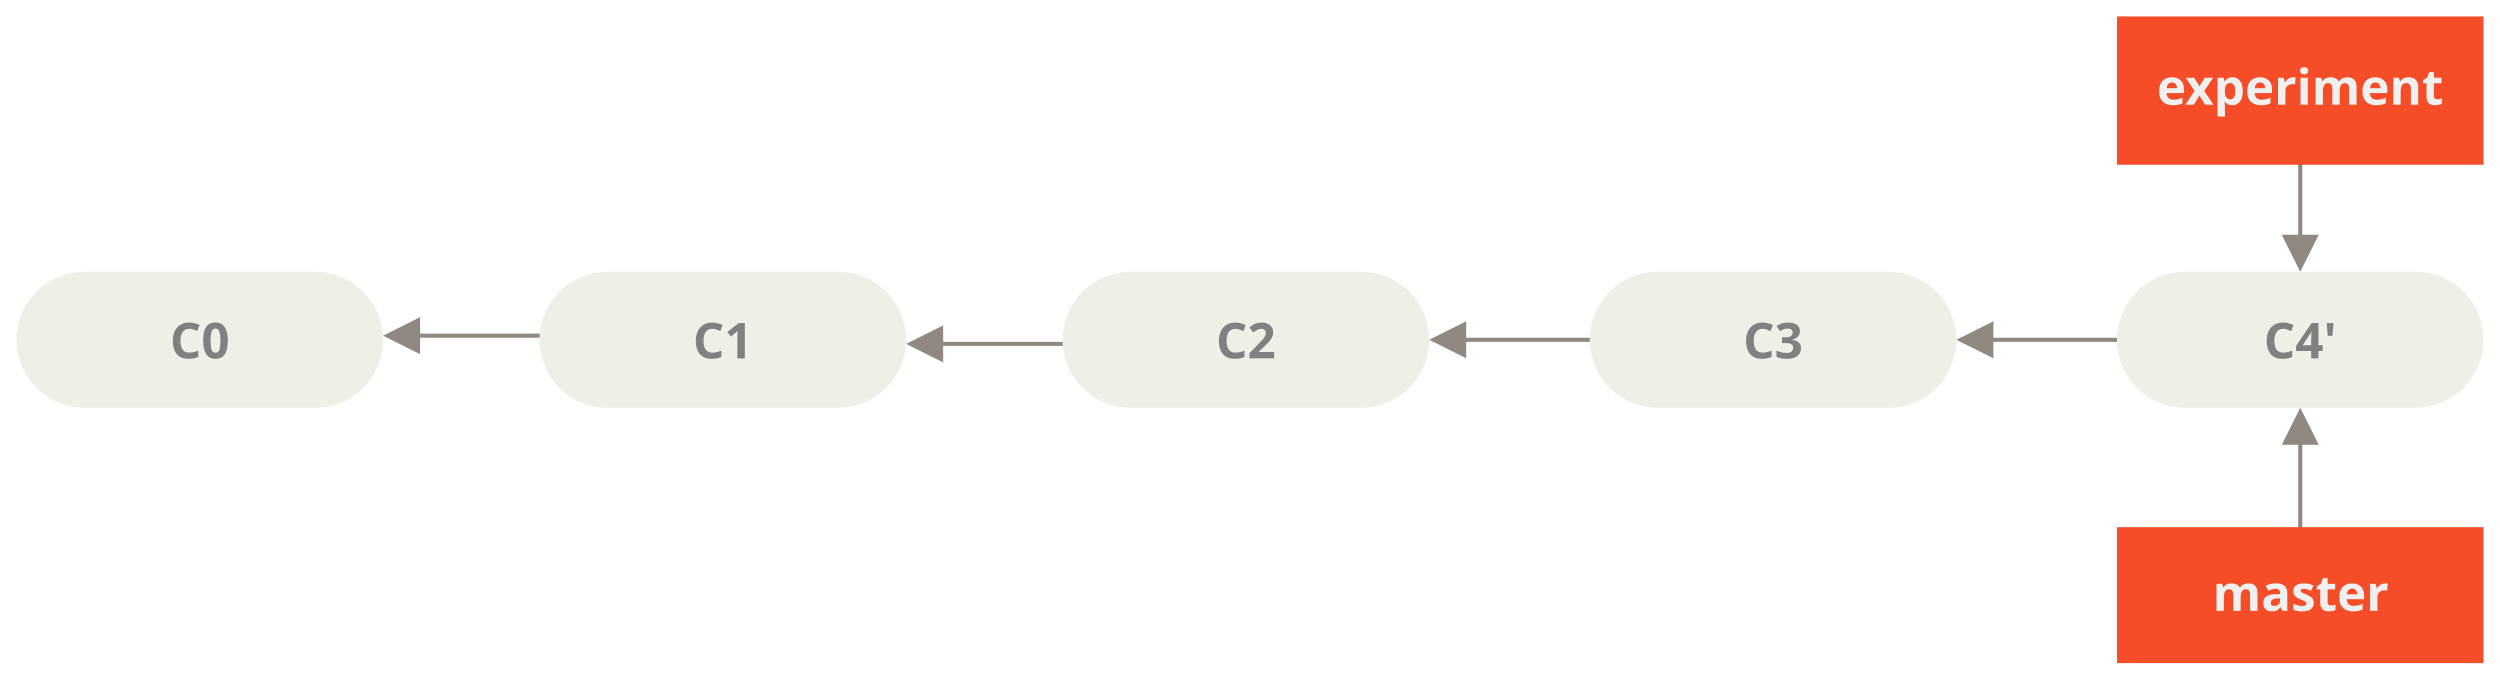
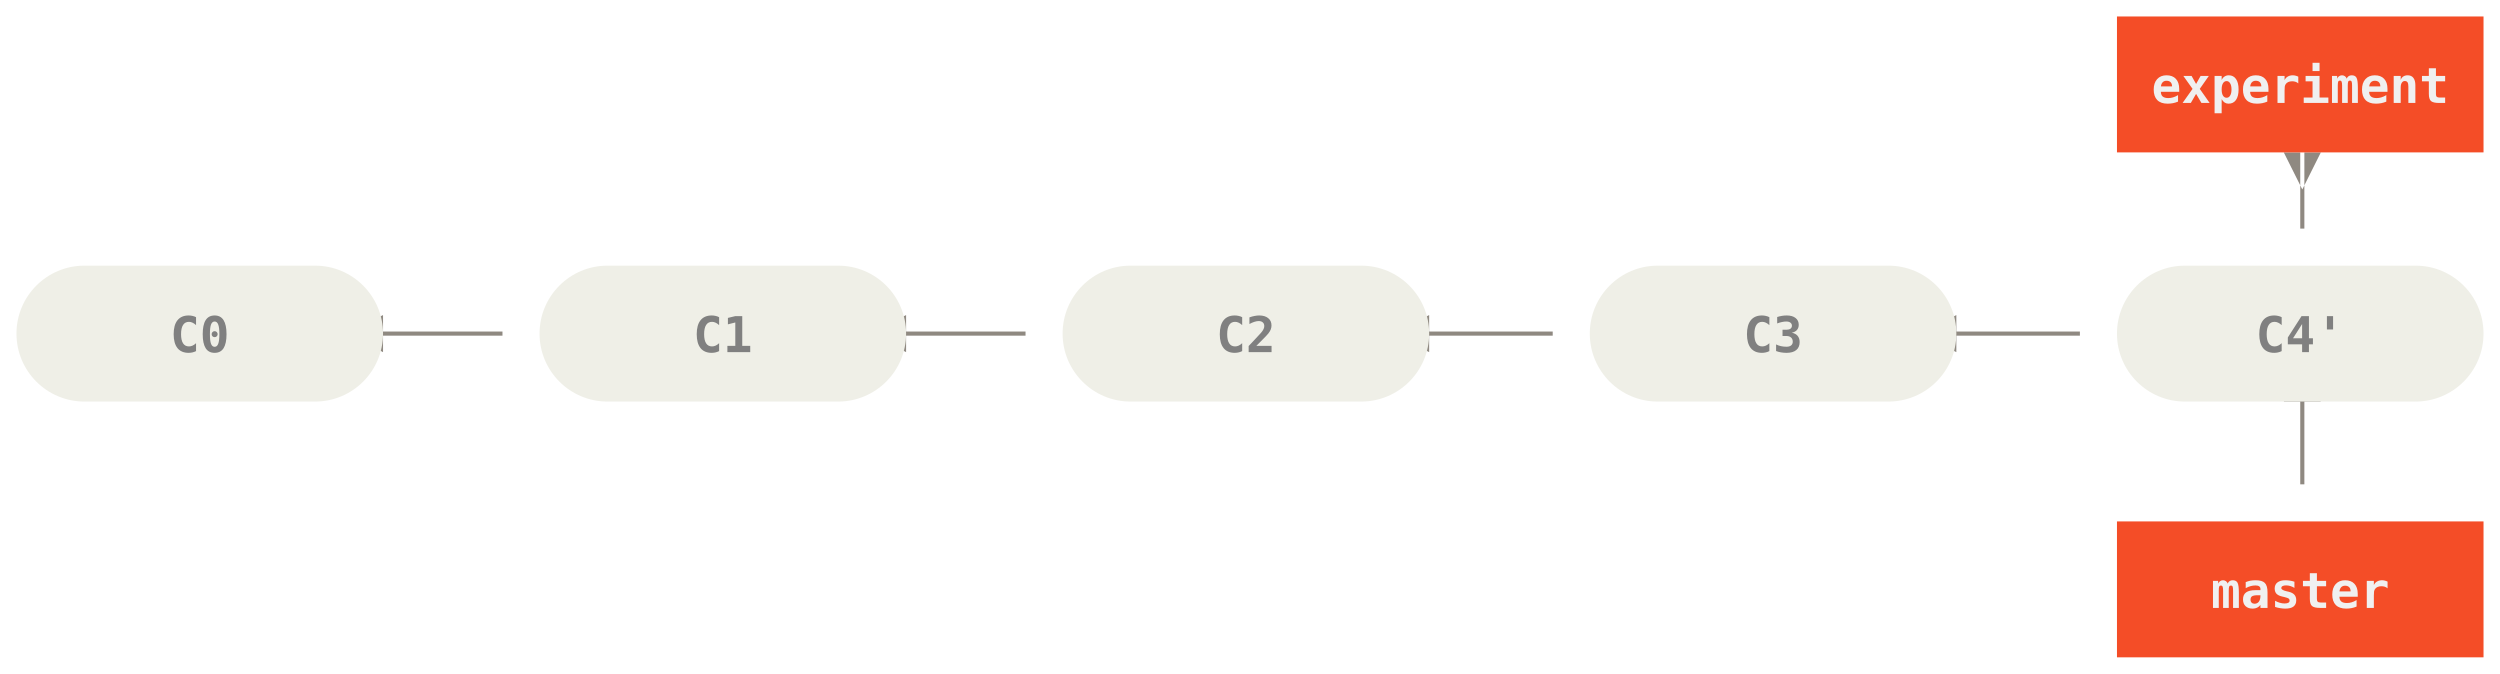
- <svg xmlns="http://www.w3.org/2000/svg" id="svg35448" version="1.1" viewBox="0 0 607 165">
-   <g id="03---Rebase-4" transform="translate(-10,-7)" style="fill-rule:evenodd;fill:none">
-     <path id="Line" d="m112 88h35v1h-35v4l-9-4.5 9-4.5z" style="fill-rule:nonzero;fill:#8f8981" />
-     <path id="Line-2" d="m239 90h35v1h-35v4l-9-4.5 9-4.5z" style="fill-rule:nonzero;fill:#8f8981" />
-     <g id="brown" transform="translate(14,73)">
-       <rect id="Rectangle-1" width="89" height="33" rx="16.5" ry="16.5" style="fill-rule:evenodd;fill:#efefe7" />
-       <text id="C6" font-size="12px" font-weight="700" style="fill:#979797;font-family:'Source Code Pro';font-size:12px;font-weight:700;text-anchor:middle">
-         <tspan id="tspan35391" x="44.5" y="21" style="fill:gray">C0</tspan>
-       </text>
-     </g>
-     <g id="g35401" transform="translate(141,73)">
-       <rect id="rect35395" width="89" height="33" rx="16.5" ry="16.5" style="fill-rule:evenodd;fill:#efefe7" />
-       <text id="text35399" font-size="12px" font-weight="700" style="fill:#979797;font-family:'Source Code Pro';font-size:12px;font-weight:700;text-anchor:middle">
-         <tspan id="tspan35397" x="44.5" y="21" style="fill:gray">C1</tspan>
-       </text>
-     </g>
-     <g id="g35409" transform="translate(268,73)">
-       <rect id="rect35403" width="89" height="33" rx="16.5" ry="16.5" style="fill-rule:evenodd;fill:#efefe7" />
-       <text id="text35407" font-size="12px" font-weight="700" style="fill:#979797;font-family:'Source Code Pro';font-size:12px;font-weight:700;text-anchor:middle">
-         <tspan id="tspan35405" x="44.5" y="21" style="fill:gray">C2</tspan>
-       </text>
-     </g>
-     <g id="Line-7-+-ref-3" transform="translate(526,11)">
-       <path id="Line-7" transform="translate(-1)" d="m43 53v-32h1v32h4l-4.5 9-4.5-9z" style="fill-rule:nonzero;fill:#8f8981" />
-       <g id="ref" transform="translate(-2)">
-         <rect id="Rectangle-2" transform="scale(.83962 1)" width="106" height="36" style="fill-rule:evenodd;fill:#f44d27" />
-         <text id="master" transform="translate(-8.5323 .51691)" font-size="12px" font-weight="700" style="fill:#979797;font-family:'Source Code Pro';font-size:12px;font-weight:700;text-anchor:middle">
-           <tspan id="tspan35413" x="53" y="20.909" style="fill:#f0f0f0">experiment</tspan>
-         </text>
-       </g>
-     </g>
-     <g id="Line-6-+-brown-4" transform="translate(357,73)">
-       <path id="Line-6" d="m9 16h35v1h-35v4l-9-4.5 9-4.5z" style="fill-rule:nonzero;fill:#8f8981" />
-       <g id="g35425" transform="translate(39)">
-         <rect id="rect35419" width="89" height="33" rx="16.5" ry="16.5" style="fill-rule:evenodd;fill:#efefe7" />
-         <text id="text35423" font-size="12px" font-weight="700" style="fill:#979797;font-family:'Source Code Pro';font-size:12px;font-weight:700;text-anchor:middle">
-           <tspan id="tspan35421" x="44.5" y="21" style="fill:gray">C3</tspan>
-         </text>
-       </g>
-     </g>
-     <path id="Line-8" d="m494 89h35v1h-35v4l-9-4.5 9-4.5z" style="fill-rule:nonzero;fill:#8f8981" />
-     <g id="g35435" transform="translate(524,73)">
-       <rect id="rect35429" width="89" height="33" rx="16.5" ry="16.5" style="fill-rule:evenodd;fill:#efefe7" />
-       <text id="text35433" font-size="12px" font-weight="700" style="fill:#979797;font-family:'Source Code Pro';font-size:12px;font-weight:700;text-anchor:middle">
-         <tspan id="tspan35431" x="44.5" y="21" style="fill:gray">C4'</tspan>
-       </text>
-     </g>
-     <g id="Line-4-+-ref-2" transform="translate(526,106)">
-       <path id="Line-4" transform="translate(-1)" d="m44 9v35h-1v-35h-4l4.5-9 4.5 9z" style="fill-rule:nonzero;fill:#8f8981" />
-       <g id="g35444" transform="translate(-2,29)">
-         <rect id="rect35438" transform="scale(.83962 1)" width="106" height="33" style="fill-rule:evenodd;fill:#f44d27" />
-         <text id="text35442" transform="translate(-8.4003 .316)" font-size="12px" font-weight="700" style="fill:#979797;font-family:'Source Code Pro';font-size:12px;font-weight:700;text-anchor:middle">
-           <tspan id="tspan35440" x="53" y="20" style="fill:#f0f0f0">master</tspan>
-         </text>
-       </g>
-     </g>
+ <svg xmlns="http://www.w3.org/2000/svg" version="1.1" width="1214" height="327.2" viewBox="0 0 607 163.6">
+   <path d="m93 80.5h29v1h-29v4l-9-4.5 9-4.5z" fill="#8f8981" />
+   <path d="m220 80.5h29v1h-29v4l-9-4.5 9-4.5z" fill="#8f8981" />
+   <path d="m347 80.5h30v1h-30v4l-9-4.5 9-4.5z" fill="#8f8981" />
+   <path d="m475 80.5h30v1h-30v4l-9-4.5 9-4.5z" fill="#8f8981" />
+   <path d="m558.5 37v18.5h1v-18.5h4l-4.5 9-4.5-9z" fill="#8f8981" />
+   <path d="m558.5 97.5v20.1h1v-20.1h4l-4.5-9-4.5 9z" fill="#8f8981" />
+   <g>
+     <rect x="4" y="64.5" width="89" height="33" rx="16.5" ry="16.5" fill="#efefe7" />
+     <text font-size="12px" font-weight="700" font-family="'JetBrains Mono', 'Source Code Pro', monospace" text-anchor="middle">
+       <tspan x="48.5" y="85.5" fill="gray">C0</tspan>
+     </text>
+   </g>
+   <g>
+     <rect x="131" y="64.5" width="89" height="33" rx="16.5" ry="16.5" fill="#efefe7" />
+     <text font-size="12px" font-weight="700" font-family="'JetBrains Mono', 'Source Code Pro', monospace" text-anchor="middle">
+       <tspan x="175.5" y="85.5" fill="gray">C1</tspan>
+     </text>
+   </g>
+   <g>
+     <rect x="258" y="64.5" width="89" height="33" rx="16.5" ry="16.5" fill="#efefe7" />
+     <text font-size="12px" font-weight="700" font-family="'JetBrains Mono', 'Source Code Pro', monospace" text-anchor="middle">
+       <tspan x="302.5" y="85.5" fill="gray">C2</tspan>
+     </text>
+   </g>
+   <g>
+     <rect x="514" y="4" width="89" height="33" fill="#f44d27" />
+     <text font-size="12px" font-weight="700" font-family="'JetBrains Mono', 'Source Code Pro', monospace" text-anchor="middle">
+       <tspan x="558.5" y="25" fill="#f0f0f0">experiment</tspan>
+     </text>
+   </g>
+   <g>
+     <rect x="386" y="64.5" width="89" height="33" rx="16.5" ry="16.5" fill="#efefe7" />
+     <text font-size="12px" font-weight="700" font-family="'JetBrains Mono', 'Source Code Pro', monospace" text-anchor="middle">
+       <tspan x="430.5" y="85.5" fill="gray">C3</tspan>
+     </text>
+   </g>
+   <g>
+     <rect x="514" y="64.5" width="89" height="33" rx="16.5" ry="16.5" fill="#efefe7" />
+     <text font-size="12px" font-weight="700" font-family="'JetBrains Mono', 'Source Code Pro', monospace" text-anchor="middle">
+       <tspan x="558.5" y="85.5" fill="gray">C4'</tspan>
+     </text>
+   </g>
+   <g>
+     <rect x="514" y="126.6" width="89" height="33" fill="#f44d27" />
+     <text font-size="12px" font-weight="700" font-family="'JetBrains Mono', 'Source Code Pro', monospace" text-anchor="middle">
+       <tspan x="558.5" y="147.6" fill="#f0f0f0">master</tspan>
+     </text>
  </g>
</svg>
